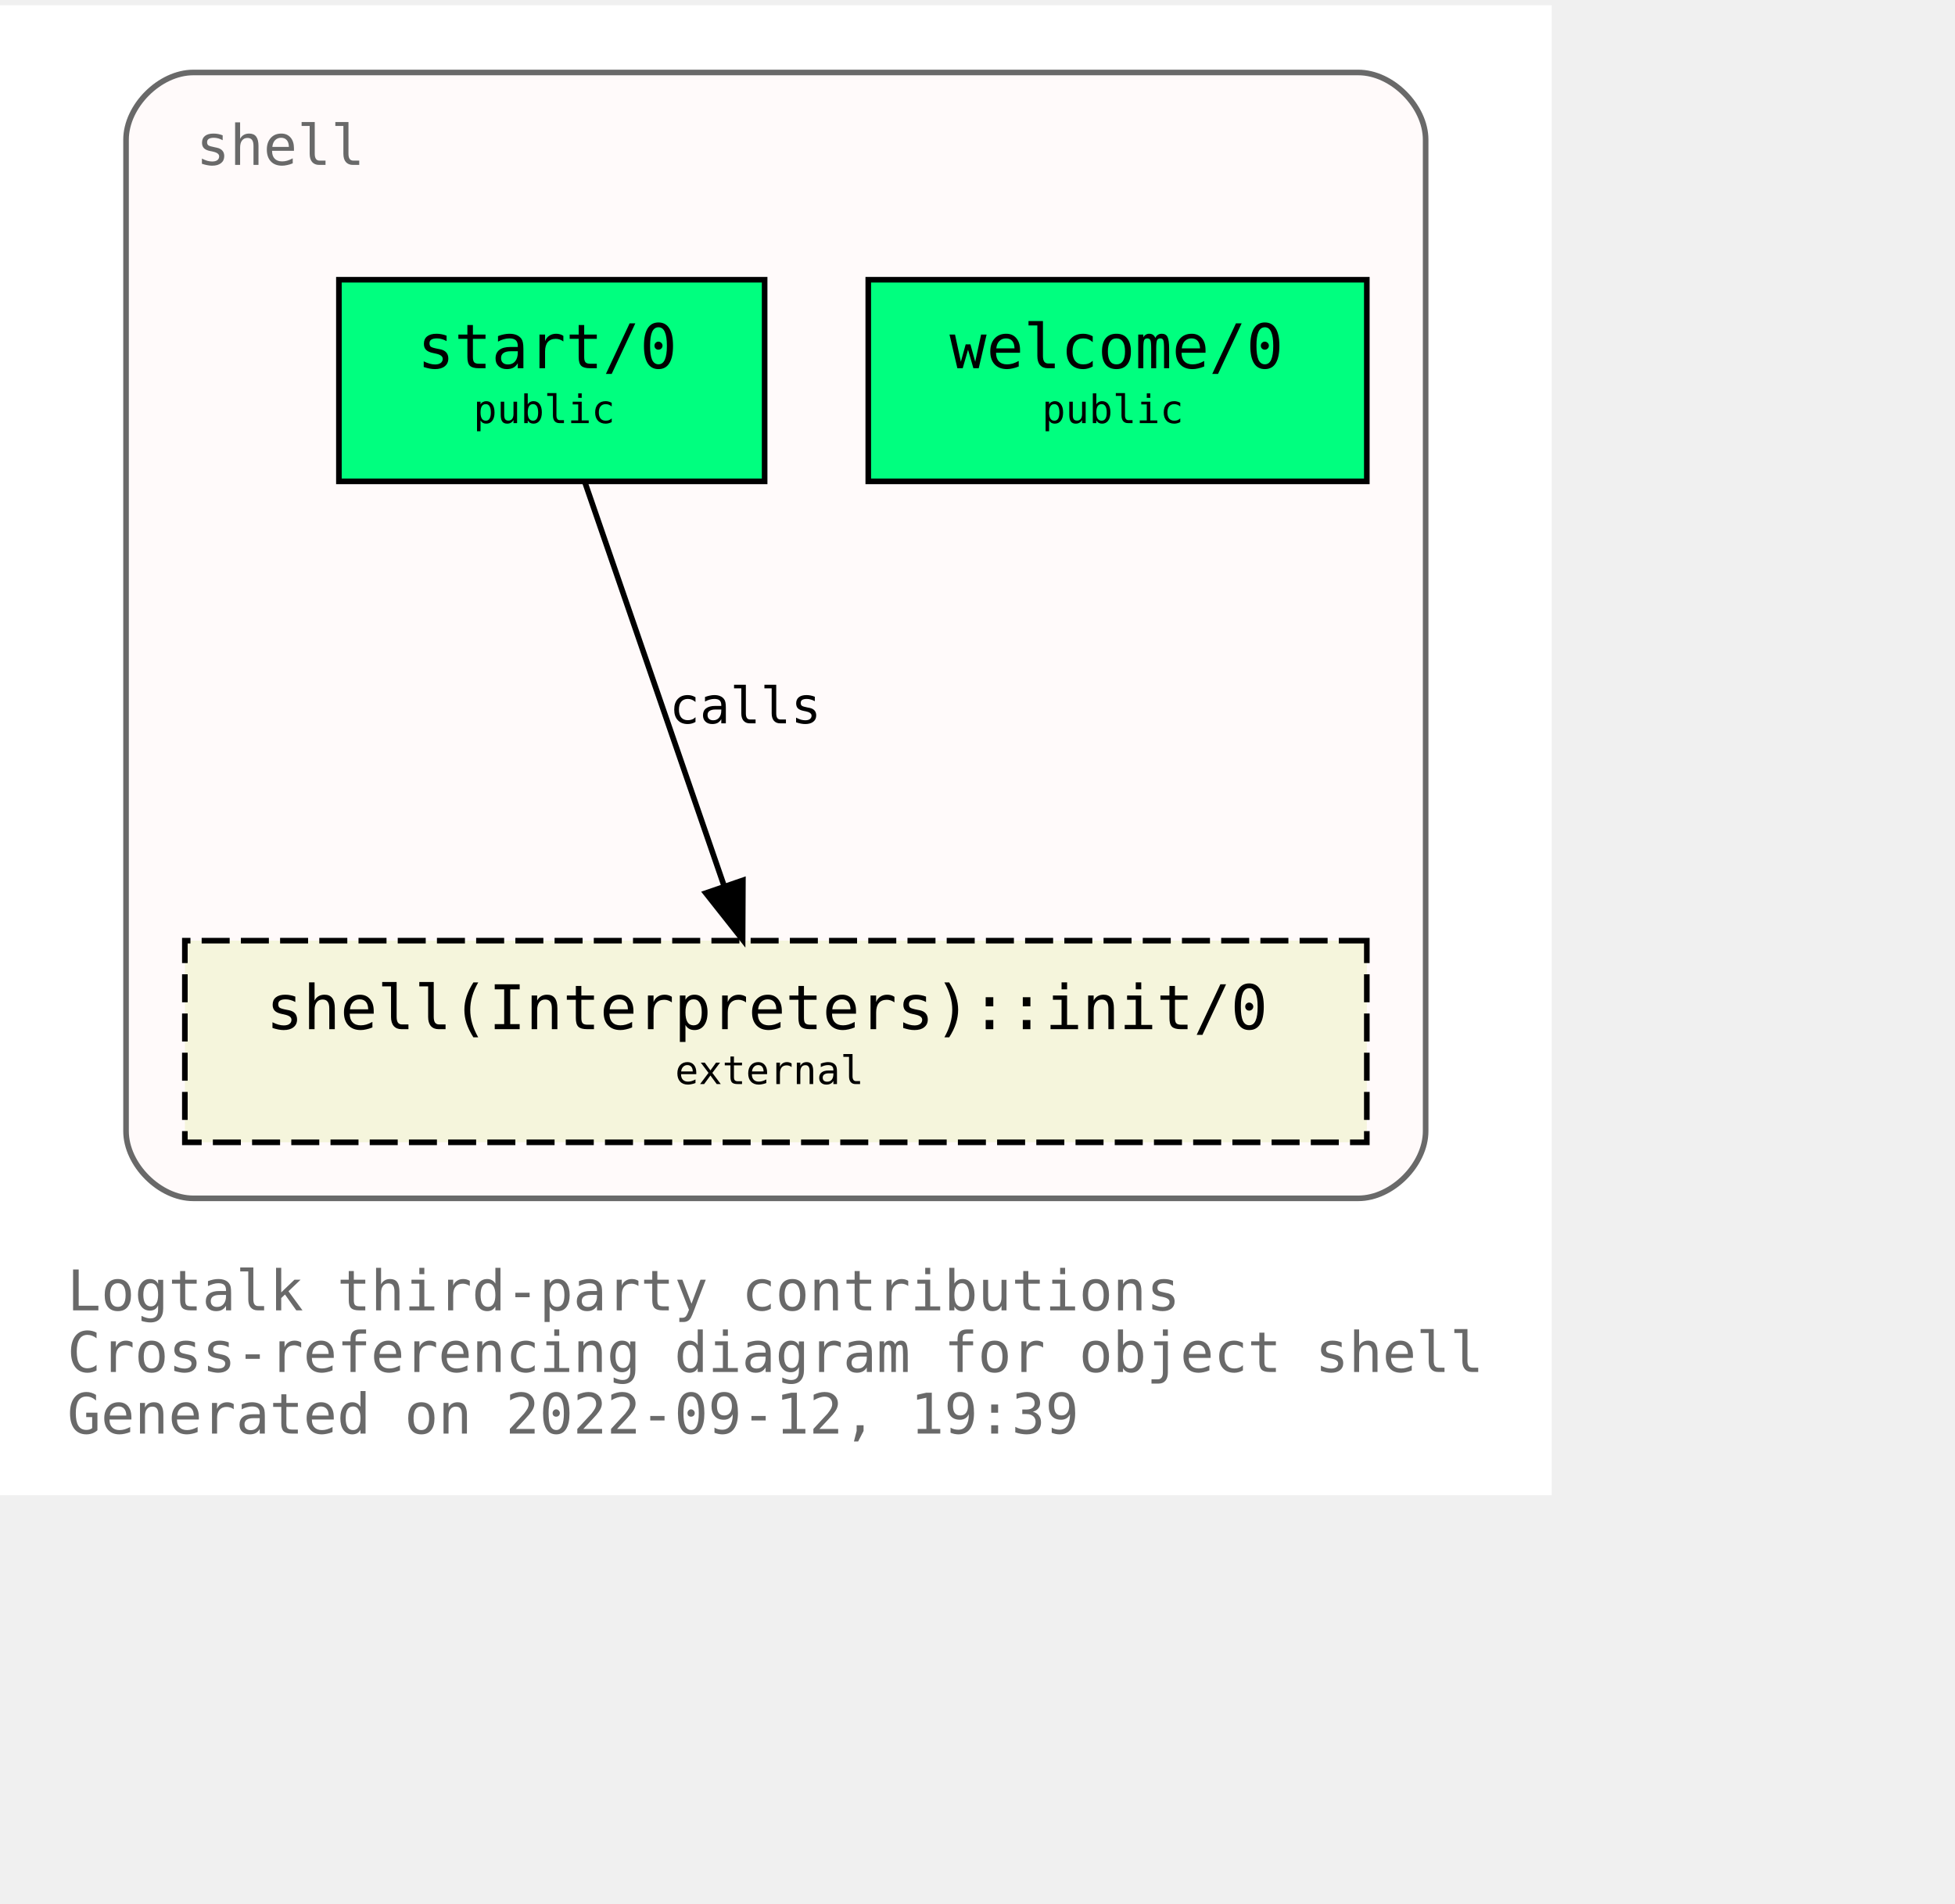
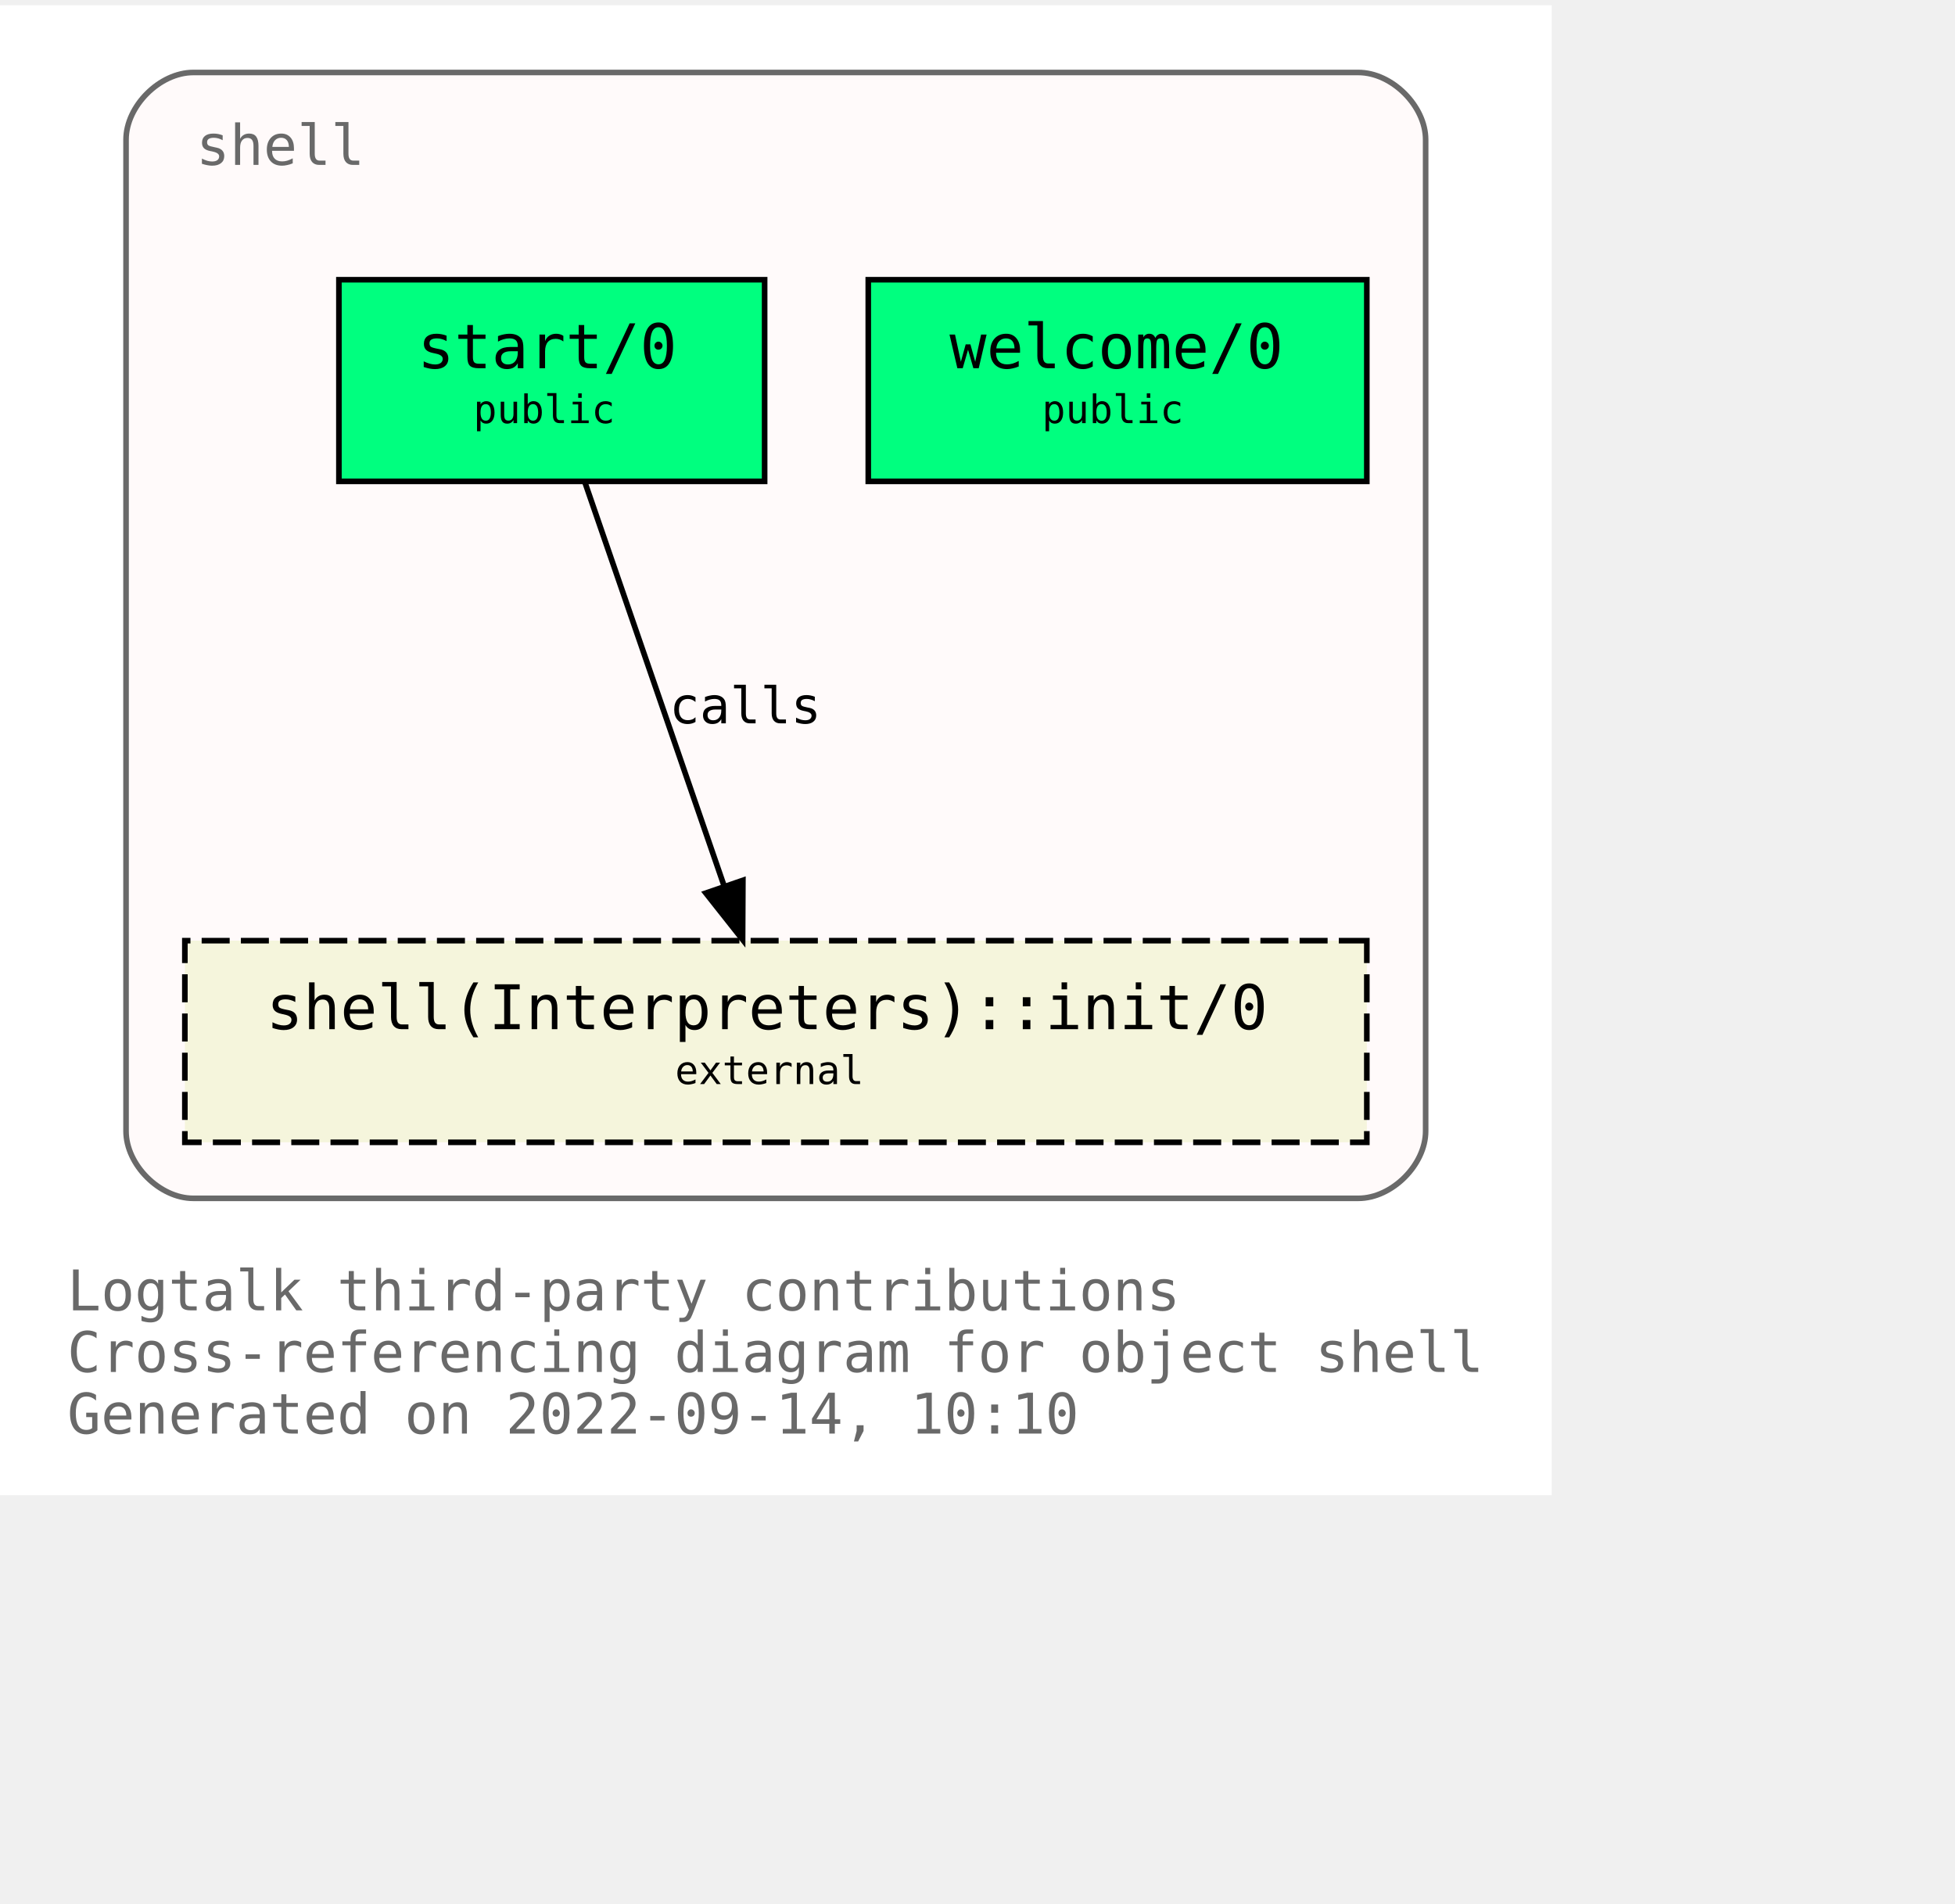
<svg xmlns="http://www.w3.org/2000/svg" xmlns:xlink="http://www.w3.org/1999/xlink" width="421pt" height="410pt" viewBox="72.00 72.00 349.00 338.00">
  <g id="graph0" class="graph" transform="scale(1 1) rotate(0) translate(76 334)">
    <polygon fill="white" stroke="transparent" points="-4,4 -4,-262 273,-262 273,4 -4,4" />
    <text text-anchor="start" x="8" y="-29" font-family="Monospace" font-size="10.00" fill="dimgray">Logtalk third-party contributions</text>
    <text text-anchor="start" x="8" y="-18" font-family="Monospace" font-size="10.00" fill="dimgray">Cross-referencing diagram for object shell</text>
-     <text text-anchor="start" x="8" y="-7" font-family="Monospace" font-size="10.00" fill="dimgray">Generated on 2022-09-12, 19:39</text>
+     <text text-anchor="start" x="8" y="-7" font-family="Monospace" font-size="10.00" fill="dimgray">Generated on 2022-09-14, 10:10</text>
    <g id="clust1" class="cluster">
      <g id="a_clust1">
        <a xlink:title="shell">
          <path fill="snow" stroke="dimgray" d="M30.5,-49C30.5,-49 238.5,-49 238.5,-49 244.5,-49 250.5,-55 250.5,-61 250.5,-61 250.5,-238 250.5,-238 250.5,-244 244.5,-250 238.5,-250 238.5,-250 30.5,-250 30.5,-250 24.5,-250 18.5,-244 18.5,-238 18.5,-238 18.5,-61 18.5,-61 18.5,-55 24.5,-49 30.5,-49" />
          <g id="a_clust1_0">
-             <a xlink:href="https://github.com/LogtalkDotOrg/logtalk3/tree/23e11791bf0847f1dd2354303a2a8867fcb1d92f/contributions/verdi_neruda/shell.lgt" xlink:title="https://github.com/LogtalkDotOrg/logtalk3/tree/23e11791bf0847f1dd2354303a2a8867fcb1d92f/contributions/verdi_neruda/shell.lgt">
+             <a xlink:href="https://github.com/LogtalkDotOrg/logtalk3/tree/639700bf8b862d5def1beab4f989cc24e93c7bda/contributions/verdi_neruda/shell.lgt" xlink:title="https://github.com/LogtalkDotOrg/logtalk3/tree/639700bf8b862d5def1beab4f989cc24e93c7bda/contributions/verdi_neruda/shell.lgt">
              <text text-anchor="start" x="31" y="-233.5" font-family="Monospace" font-size="10.00" fill="dimgray">shell</text>
            </a>
          </g>
        </a>
      </g>
    </g>
    <g id="node1" class="node">
      <g id="a_node1">
-         <a xlink:href="https://github.com/LogtalkDotOrg/logtalk3/tree/23e11791bf0847f1dd2354303a2a8867fcb1d92f/contributions/verdi_neruda/shell.lgt#L341" xlink:title="https://github.com/LogtalkDotOrg/logtalk3/tree/23e11791bf0847f1dd2354303a2a8867fcb1d92f/contributions/verdi_neruda/shell.lgt#L341">
+         <a xlink:href="https://github.com/LogtalkDotOrg/logtalk3/tree/639700bf8b862d5def1beab4f989cc24e93c7bda/contributions/verdi_neruda/shell.lgt#L341" xlink:title="https://github.com/LogtalkDotOrg/logtalk3/tree/639700bf8b862d5def1beab4f989cc24e93c7bda/contributions/verdi_neruda/shell.lgt#L341">
          <polygon fill="springgreen" stroke="black" points="240,-213 151,-213 151,-177 240,-177 240,-213" />
          <text text-anchor="start" x="159.5" y="-197.8" font-family="Monospace" font-size="9.00"> </text>
          <text text-anchor="start" x="165.5" y="-197.2" font-family="Monospace" font-size="11.00">welcome/0</text>
          <text text-anchor="start" x="226.5" y="-197.8" font-family="Monospace" font-size="9.00"> </text>
          <text text-anchor="start" x="159.5" y="-186.8" font-family="Monospace" font-size="9.00"> </text>
          <text text-anchor="start" x="182" y="-187.4" font-family="Monospace" font-size="7.00">public</text>
          <text text-anchor="start" x="226.5" y="-186.8" font-family="Monospace" font-size="9.00"> </text>
        </a>
      </g>
    </g>
    <g id="node2" class="node">
      <g id="a_node2">
-         <a xlink:href="https://github.com/LogtalkDotOrg/logtalk3/tree/23e11791bf0847f1dd2354303a2a8867fcb1d92f/contributions/verdi_neruda/shell.lgt#L353" xlink:title="https://github.com/LogtalkDotOrg/logtalk3/tree/23e11791bf0847f1dd2354303a2a8867fcb1d92f/contributions/verdi_neruda/shell.lgt#L353">
+         <a xlink:href="https://github.com/LogtalkDotOrg/logtalk3/tree/639700bf8b862d5def1beab4f989cc24e93c7bda/contributions/verdi_neruda/shell.lgt#L353" xlink:title="https://github.com/LogtalkDotOrg/logtalk3/tree/639700bf8b862d5def1beab4f989cc24e93c7bda/contributions/verdi_neruda/shell.lgt#L353">
          <polygon fill="springgreen" stroke="black" points="132.5,-213 56.5,-213 56.5,-177 132.5,-177 132.5,-213" />
          <text text-anchor="start" x="64.5" y="-197.8" font-family="Monospace" font-size="9.00"> </text>
          <text text-anchor="start" x="70.5" y="-197.2" font-family="Monospace" font-size="11.00">start/0</text>
          <text text-anchor="start" x="118.5" y="-197.8" font-family="Monospace" font-size="9.00"> </text>
          <text text-anchor="start" x="64.5" y="-186.8" font-family="Monospace" font-size="9.00"> </text>
          <text text-anchor="start" x="80.5" y="-187.4" font-family="Monospace" font-size="7.00">public</text>
          <text text-anchor="start" x="118.5" y="-186.8" font-family="Monospace" font-size="9.00"> </text>
        </a>
      </g>
    </g>
    <g id="node3" class="node">
      <g id="a_node3">
        <a xlink:href="https://logtalk.org/library/shell_1.html#init/0" xlink:title="https://logtalk.org/library/shell_1.html#init/0">
          <polygon fill="beige" stroke="black" stroke-dasharray="5,2" points="240,-95 29,-95 29,-59 240,-59 240,-95" />
          <text text-anchor="start" x="37.5" y="-79.8" font-family="Monospace" font-size="9.00"> </text>
          <text text-anchor="start" x="43.5" y="-79.2" font-family="Monospace" font-size="11.00">shell(Interpreters)::init/0</text>
          <text text-anchor="start" x="226.5" y="-79.8" font-family="Monospace" font-size="9.00"> </text>
          <text text-anchor="start" x="37.5" y="-68.8" font-family="Monospace" font-size="9.00"> </text>
          <text text-anchor="start" x="116.5" y="-69.4" font-family="Monospace" font-size="7.00">external</text>
          <text text-anchor="start" x="226.5" y="-68.8" font-family="Monospace" font-size="9.00"> </text>
        </a>
      </g>
    </g>
    <g id="edge1" class="edge">
      <g id="a_edge1">
-         <a xlink:href="https://github.com/LogtalkDotOrg/logtalk3/tree/23e11791bf0847f1dd2354303a2a8867fcb1d92f/contributions/verdi_neruda/shell.lgt#L355" xlink:title="calls">
+         <a xlink:href="https://github.com/LogtalkDotOrg/logtalk3/tree/639700bf8b862d5def1beab4f989cc24e93c7bda/contributions/verdi_neruda/shell.lgt#L355" xlink:title="calls">
          <path fill="none" stroke="black" d="M100.4,-176.88C106.96,-157.86 117.63,-126.91 125.29,-104.7" />
          <polygon fill="black" stroke="black" points="128.62,-105.78 128.57,-95.19 122,-103.5 128.62,-105.78" />
        </a>
      </g>
      <g id="a_edge1-label">
-         <a xlink:href="https://github.com/LogtalkDotOrg/logtalk3/tree/23e11791bf0847f1dd2354303a2a8867fcb1d92f/contributions/verdi_neruda/shell.lgt#L355" xlink:title="https://github.com/LogtalkDotOrg/logtalk3/tree/23e11791bf0847f1dd2354303a2a8867fcb1d92f/contributions/verdi_neruda/shell.lgt#L355">
+         <a xlink:href="https://github.com/LogtalkDotOrg/logtalk3/tree/639700bf8b862d5def1beab4f989cc24e93c7bda/contributions/verdi_neruda/shell.lgt#L355" xlink:title="https://github.com/LogtalkDotOrg/logtalk3/tree/639700bf8b862d5def1beab4f989cc24e93c7bda/contributions/verdi_neruda/shell.lgt#L355">
          <text text-anchor="start" x="115.5" y="-133.8" font-family="Monospace" font-size="9.00">calls</text>
        </a>
      </g>
    </g>
  </g>
</svg>
